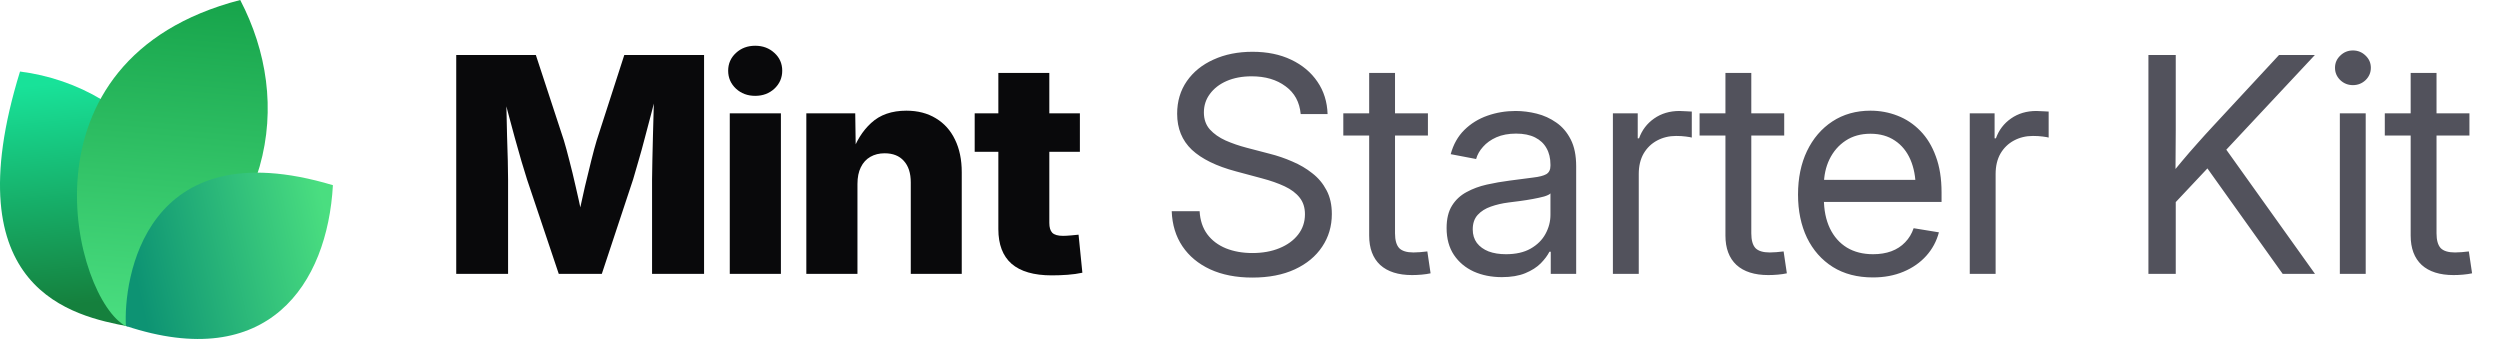
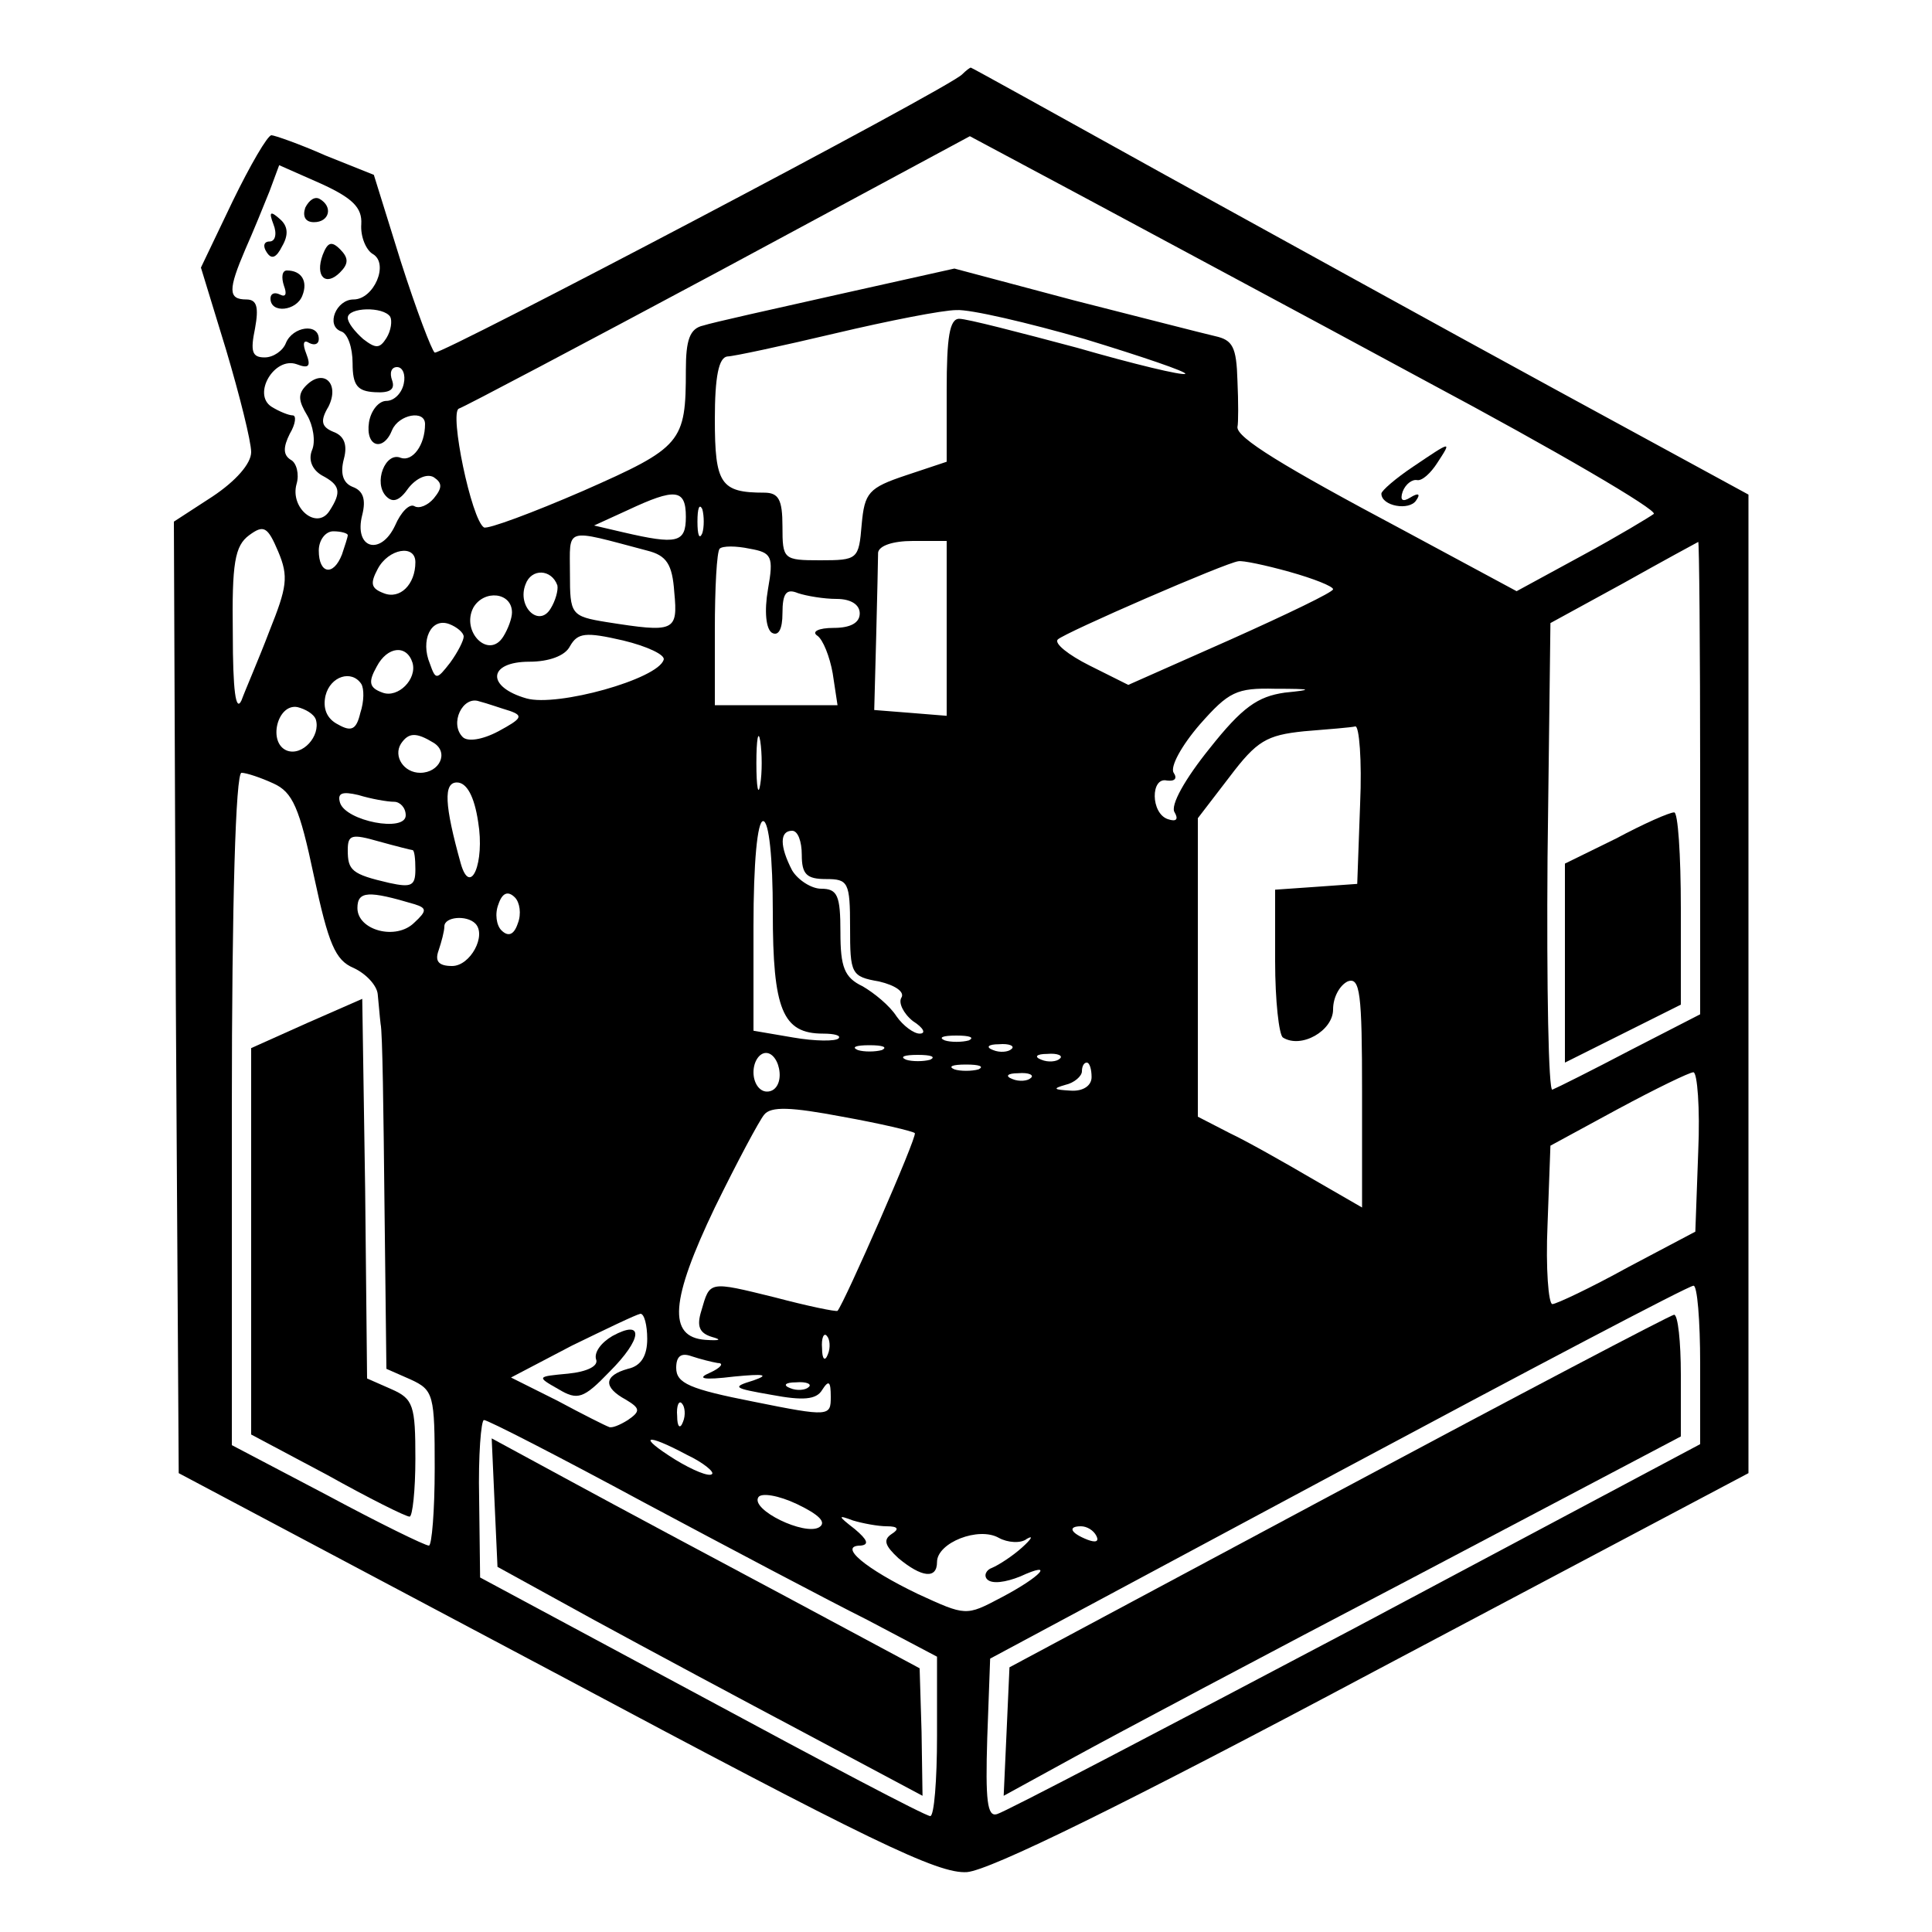
- <svg xmlns="http://www.w3.org/2000/svg" width="177" height="24" viewBox="0 0 177 24" fill="none">
-   <path d="M9.061 23.108C5.268 22.377 -3.391 20.627 1.417 5.064C9.634 6.099 16.973 14.064 9.061 23.108Z" fill="url(#paint0_linear_17557_2020)" />
-   <path d="M8.919 23.094C5.276 21.222 0.784 4.209 17.007 0C20.757 7.193 19.621 16.545 8.919 23.094Z" fill="url(#paint1_linear_17557_2020)" />
-   <path d="M8.914 23.079C8.735 19.882 10.159 9.085 23.57 13.111C23.181 20.123 18.984 26.418 8.914 23.079Z" fill="url(#paint2_linear_17557_2020)" />
-   <path d="M32.301 19.392V3.894H37.938L39.925 9.948C40.036 10.315 40.164 10.787 40.31 11.362C40.462 11.938 40.611 12.552 40.757 13.204C40.91 13.855 41.048 14.483 41.173 15.086C41.305 15.682 41.412 16.192 41.495 16.615H40.695C40.771 16.192 40.871 15.682 40.996 15.086C41.128 14.49 41.267 13.866 41.412 13.214C41.565 12.562 41.714 11.948 41.86 11.373C42.005 10.79 42.133 10.315 42.244 9.948L44.2 3.894H49.848V19.392H46.166V12.704C46.166 12.357 46.173 11.917 46.187 11.383C46.2 10.849 46.214 10.27 46.228 9.646C46.249 9.022 46.266 8.391 46.28 7.753C46.301 7.115 46.311 6.519 46.311 5.964H46.623C46.485 6.561 46.332 7.181 46.166 7.826C45.999 8.471 45.833 9.102 45.666 9.719C45.507 10.336 45.351 10.901 45.198 11.414C45.053 11.928 44.928 12.357 44.824 12.704L42.608 19.392H39.561L37.314 12.704C37.203 12.357 37.072 11.928 36.919 11.414C36.773 10.901 36.614 10.34 36.441 9.729C36.274 9.112 36.104 8.481 35.931 7.836C35.764 7.192 35.608 6.567 35.463 5.964H35.827C35.834 6.512 35.844 7.105 35.858 7.743C35.872 8.374 35.886 9.005 35.9 9.636C35.92 10.26 35.938 10.839 35.952 11.373C35.965 11.907 35.972 12.351 35.972 12.704V19.392H32.301ZM51.668 19.392V8.024H55.288V19.392H51.668ZM53.468 6.786C52.927 6.786 52.473 6.616 52.105 6.276C51.738 5.93 51.554 5.507 51.554 5.007C51.554 4.508 51.738 4.088 52.105 3.749C52.473 3.409 52.927 3.239 53.468 3.239C54.009 3.239 54.463 3.409 54.83 3.749C55.198 4.082 55.382 4.501 55.382 5.007C55.382 5.507 55.198 5.93 54.83 6.276C54.463 6.616 54.009 6.786 53.468 6.786ZM60.708 13.027V19.392H57.088V8.024H60.551L60.593 10.967H60.281C60.593 10.024 61.061 9.268 61.685 8.7C62.309 8.124 63.138 7.836 64.171 7.836C64.975 7.836 65.672 8.017 66.262 8.377C66.851 8.731 67.302 9.234 67.614 9.885C67.933 10.537 68.092 11.307 68.092 12.194V19.392H64.483V12.912C64.483 12.26 64.32 11.754 63.994 11.394C63.675 11.033 63.221 10.853 62.632 10.853C62.25 10.853 61.914 10.936 61.623 11.102C61.332 11.269 61.106 11.515 60.947 11.841C60.787 12.16 60.708 12.555 60.708 13.027ZM76.456 8.024V10.749H69.008V8.024H76.456ZM70.683 5.163H74.292V15.783C74.292 16.102 74.361 16.334 74.5 16.48C74.646 16.625 74.899 16.698 75.259 16.698C75.405 16.698 75.596 16.688 75.831 16.667C76.074 16.646 76.251 16.629 76.362 16.615L76.632 19.309C76.313 19.378 75.963 19.427 75.582 19.455C75.207 19.482 74.836 19.496 74.469 19.496C73.2 19.496 72.25 19.222 71.619 18.674C70.995 18.127 70.683 17.308 70.683 16.22V5.163Z" fill="#09090B" />
-   <path d="M88.667 19.652C87.523 19.652 86.528 19.458 85.682 19.07C84.843 18.681 84.188 18.137 83.716 17.437C83.245 16.736 82.992 15.908 82.957 14.951H84.933C84.968 15.596 85.148 16.14 85.474 16.584C85.8 17.021 86.24 17.354 86.795 17.582C87.35 17.804 87.974 17.915 88.667 17.915C89.388 17.915 90.026 17.801 90.581 17.572C91.143 17.343 91.583 17.024 91.902 16.615C92.228 16.199 92.391 15.717 92.391 15.169C92.391 14.698 92.266 14.306 92.017 13.994C91.767 13.675 91.413 13.408 90.956 13.193C90.498 12.978 89.954 12.787 89.323 12.621L87.502 12.132C86.123 11.765 85.082 11.255 84.382 10.603C83.689 9.944 83.342 9.095 83.342 8.055C83.342 7.174 83.571 6.404 84.028 5.746C84.486 5.087 85.117 4.577 85.921 4.217C86.726 3.849 87.645 3.666 88.678 3.666C89.718 3.666 90.63 3.853 91.413 4.227C92.204 4.602 92.824 5.122 93.275 5.787C93.726 6.446 93.965 7.209 93.993 8.076H92.089C92.013 7.23 91.656 6.574 91.018 6.11C90.387 5.638 89.586 5.403 88.615 5.403C87.95 5.403 87.36 5.513 86.847 5.735C86.341 5.957 85.946 6.262 85.661 6.651C85.377 7.032 85.235 7.469 85.235 7.961C85.235 8.447 85.377 8.849 85.661 9.168C85.946 9.48 86.317 9.74 86.774 9.948C87.232 10.149 87.724 10.319 88.251 10.457L89.884 10.884C90.439 11.023 90.977 11.206 91.496 11.435C92.023 11.657 92.495 11.934 92.911 12.267C93.334 12.593 93.67 12.995 93.92 13.474C94.17 13.945 94.294 14.504 94.294 15.149C94.294 16.015 94.066 16.788 93.608 17.468C93.157 18.148 92.512 18.681 91.673 19.07C90.834 19.458 89.832 19.652 88.667 19.652ZM101.097 8.024V9.594H95.106V8.024H101.097ZM96.937 5.163H98.767V16.521C98.767 17 98.865 17.347 99.059 17.562C99.26 17.77 99.6 17.874 100.078 17.874C100.21 17.874 100.366 17.867 100.546 17.853C100.733 17.832 100.903 17.815 101.056 17.801L101.285 19.351C101.097 19.392 100.886 19.423 100.65 19.444C100.414 19.465 100.189 19.475 99.974 19.475C98.996 19.475 98.244 19.236 97.717 18.758C97.197 18.272 96.937 17.579 96.937 16.677V5.163ZM106.33 19.621C105.595 19.621 104.932 19.489 104.343 19.226C103.754 18.955 103.285 18.564 102.939 18.05C102.592 17.53 102.419 16.896 102.419 16.147C102.419 15.495 102.547 14.965 102.804 14.556C103.06 14.146 103.403 13.828 103.833 13.599C104.263 13.363 104.742 13.186 105.269 13.068C105.796 12.95 106.333 12.857 106.881 12.787C107.574 12.69 108.132 12.617 108.555 12.569C108.978 12.52 109.287 12.441 109.481 12.33C109.675 12.212 109.772 12.014 109.772 11.737V11.654C109.772 11.203 109.679 10.815 109.492 10.489C109.311 10.163 109.041 9.91 108.68 9.729C108.32 9.549 107.872 9.459 107.338 9.459C106.805 9.459 106.34 9.546 105.945 9.719C105.556 9.892 105.241 10.118 104.998 10.395C104.755 10.665 104.593 10.953 104.509 11.258L102.71 10.915C102.897 10.222 103.22 9.65 103.677 9.199C104.135 8.748 104.679 8.412 105.31 8.19C105.941 7.968 106.607 7.857 107.307 7.857C107.8 7.857 108.295 7.92 108.795 8.044C109.301 8.169 109.765 8.381 110.188 8.679C110.611 8.97 110.951 9.369 111.208 9.875C111.464 10.374 111.593 11.005 111.593 11.768V19.392H109.793V17.822H109.7C109.568 18.085 109.363 18.359 109.086 18.643C108.809 18.921 108.444 19.153 107.994 19.34C107.543 19.527 106.988 19.621 106.33 19.621ZM106.621 17.998C107.321 17.998 107.904 17.867 108.368 17.603C108.84 17.333 109.19 16.986 109.419 16.563C109.654 16.133 109.772 15.682 109.772 15.211V13.692C109.703 13.769 109.554 13.841 109.325 13.911C109.096 13.973 108.829 14.032 108.524 14.088C108.226 14.143 107.921 14.192 107.609 14.233C107.304 14.275 107.033 14.309 106.798 14.337C106.354 14.393 105.938 14.49 105.549 14.628C105.168 14.76 104.86 14.954 104.624 15.211C104.388 15.467 104.27 15.811 104.27 16.241C104.27 16.615 104.367 16.934 104.561 17.198C104.762 17.461 105.04 17.662 105.393 17.801C105.747 17.933 106.156 17.998 106.621 17.998ZM114.193 19.392V8.024H115.951V9.792H116.045C116.253 9.209 116.61 8.741 117.116 8.388C117.622 8.034 118.219 7.857 118.905 7.857C119.058 7.857 119.217 7.864 119.384 7.878C119.55 7.885 119.682 7.892 119.779 7.899V9.74C119.716 9.719 119.578 9.695 119.363 9.667C119.155 9.639 118.922 9.625 118.666 9.625C118.174 9.625 117.726 9.733 117.324 9.948C116.922 10.163 116.603 10.471 116.367 10.874C116.138 11.276 116.024 11.758 116.024 12.319V19.392H114.193ZM126.322 8.024V9.594H120.33V8.024H126.322ZM122.161 5.163H123.992V16.521C123.992 17 124.089 17.347 124.283 17.562C124.484 17.77 124.824 17.874 125.302 17.874C125.434 17.874 125.59 17.867 125.77 17.853C125.958 17.832 126.127 17.815 126.28 17.801L126.509 19.351C126.322 19.392 126.11 19.423 125.874 19.444C125.639 19.465 125.413 19.475 125.198 19.475C124.221 19.475 123.468 19.236 122.941 18.758C122.421 18.272 122.161 17.579 122.161 16.677V5.163ZM132.604 19.642C131.502 19.642 130.555 19.396 129.765 18.903C128.974 18.404 128.364 17.714 127.934 16.834C127.511 15.946 127.3 14.927 127.3 13.775C127.3 12.611 127.511 11.584 127.934 10.697C128.364 9.802 128.964 9.102 129.734 8.596C130.51 8.089 131.408 7.836 132.428 7.836C133.1 7.836 133.738 7.954 134.341 8.19C134.952 8.426 135.489 8.783 135.954 9.261C136.425 9.74 136.793 10.343 137.056 11.071C137.327 11.792 137.462 12.645 137.462 13.63V14.296H128.433V12.735H136.463L135.631 13.297C135.631 12.541 135.506 11.876 135.257 11.3C135.007 10.725 134.643 10.277 134.165 9.958C133.686 9.632 133.107 9.469 132.428 9.469C131.748 9.469 131.162 9.632 130.67 9.958C130.177 10.284 129.796 10.725 129.526 11.279C129.262 11.827 129.13 12.441 129.13 13.12V14.046C129.13 14.864 129.273 15.572 129.557 16.168C129.841 16.757 130.243 17.211 130.763 17.53C131.283 17.842 131.901 17.998 132.615 17.998C133.093 17.998 133.523 17.929 133.905 17.79C134.293 17.645 134.619 17.433 134.882 17.156C135.153 16.879 135.354 16.546 135.486 16.157L137.275 16.449C137.108 17.08 136.81 17.634 136.38 18.113C135.95 18.591 135.413 18.966 134.768 19.236C134.123 19.507 133.402 19.642 132.604 19.642ZM139.459 19.392V8.024H141.217V9.792H141.311C141.519 9.209 141.876 8.741 142.382 8.388C142.888 8.034 143.485 7.857 144.171 7.857C144.324 7.857 144.483 7.864 144.649 7.878C144.816 7.885 144.948 7.892 145.045 7.899V9.74C144.982 9.719 144.844 9.695 144.629 9.667C144.421 9.639 144.188 9.625 143.932 9.625C143.439 9.625 142.992 9.733 142.59 9.948C142.188 10.163 141.869 10.471 141.633 10.874C141.404 11.276 141.29 11.758 141.29 12.319V19.392H139.459ZM153.429 14.961V12.715C153.783 12.257 154.136 11.82 154.49 11.404C154.844 10.981 155.204 10.565 155.572 10.156C155.939 9.74 156.314 9.327 156.695 8.918L161.355 3.894H163.893L157.277 10.967H157.184L153.429 14.961ZM152.108 19.392V3.894H154.043V9.241L154.022 12.559L154.043 13.505V19.392H152.108ZM161.615 19.392L155.967 11.477L157.173 9.969L163.903 19.392H161.615ZM165.661 19.392V8.024H167.492V19.392H165.661ZM166.587 6.027C166.24 6.027 165.942 5.909 165.692 5.673C165.443 5.43 165.318 5.139 165.318 4.799C165.318 4.459 165.443 4.172 165.692 3.936C165.942 3.693 166.24 3.572 166.587 3.572C166.934 3.572 167.232 3.693 167.482 3.936C167.731 4.172 167.856 4.459 167.856 4.799C167.856 5.139 167.731 5.43 167.482 5.673C167.232 5.909 166.934 6.027 166.587 6.027ZM174.836 8.024V9.594H168.844V8.024H174.836ZM170.675 5.163H172.506V16.521C172.506 17 172.603 17.347 172.797 17.562C172.998 17.77 173.338 17.874 173.816 17.874C173.948 17.874 174.104 17.867 174.284 17.853C174.472 17.832 174.641 17.815 174.794 17.801L175.023 19.351C174.836 19.392 174.624 19.423 174.388 19.444C174.153 19.465 173.927 19.475 173.712 19.475C172.735 19.475 171.982 19.236 171.455 18.758C170.935 18.272 170.675 17.579 170.675 16.677V5.163Z" fill="#52525C" />
-   <defs>
-     <linearGradient id="paint0_linear_17557_2020" x1="3.776" y1="5.916" x2="5.232" y2="21.559" gradientUnits="userSpaceOnUse">
-       <stop stop-color="#18E299" />
-       <stop offset="1" stop-color="#15803D" />
-     </linearGradient>
-     <linearGradient id="paint1_linear_17557_2020" x1="12.171" y1="-0.718" x2="10.19" y2="22.983" gradientUnits="userSpaceOnUse">
-       <stop stop-color="#16A34A" />
-       <stop offset="1" stop-color="#4ADE80" />
-     </linearGradient>
-     <linearGradient id="paint2_linear_17557_2020" x1="23.133" y1="15.353" x2="9.338" y2="18.52" gradientUnits="userSpaceOnUse">
-       <stop stop-color="#4ADE80" />
-       <stop offset="1" stop-color="#0D9373" />
-     </linearGradient>
-   </defs>
+ <svg xmlns="http://www.w3.org/2000/svg" version="1.0" width="200pt" height="200pt" viewBox="0 0 200 200" preserveAspectRatio="xMidYMid meet">
+   <g transform="translate(0,200) scale(0.1,-0.1)" fill="#000000" stroke="none">
+     <path d="M996 1923 c-13 -14 -540 -291 -546 -288 -3 2 -19 44 -35 94 l-28 90 -50 20 c-27 12 -53 21 -56 21 -4 0 -22 -31 -40 -68 l-33 -69 26 -85 c14 -47 26 -95 26 -106 0 -12 -16 -30 -40 -46 l-40 -26 2 -493 3 -492 390 -207 c326 -174 396 -208 426 -206 24 2 161 69 422 208 l387 205 0 506 0 507 -202 110 c-112 61 -293 161 -402 221 -110 61 -200 111 -201 111 -1 0 -5 -3 -9 -7z m481 -318 c133 -71 239 -133 235 -137 -4 -3 -37 -23 -74 -43 l-68 -37 -117 63 c-126 67 -173 96 -172 107 1 4 1 26 0 48 -1 35 -5 42 -23 46 -13 3 -79 20 -146 37 l-124 33 -121 -27 c-67 -15 -130 -29 -139 -32 -14 -3 -18 -15 -18 -46 0 -75 -4 -80 -106 -125 -53 -23 -99 -40 -103 -38 -13 8 -36 119 -26 123 6 2 127 66 269 142 l260 140 116 -62 c63 -34 224 -120 357 -192z m-1103 163 c-1 -13 5 -27 12 -31 17 -10 1 -47 -20 -47 -18 0 -29 -27 -13 -33 7 -2 12 -17 12 -33 0 -23 5 -29 23 -30 16 -1 21 3 18 12 -3 8 -1 14 5 14 6 0 9 -8 7 -17 -2 -10 -10 -18 -18 -18 -8 0 -16 -10 -18 -22 -4 -26 15 -31 24 -8 7 16 34 21 34 6 0 -22 -13 -39 -25 -35 -16 7 -29 -26 -15 -40 7 -7 14 -4 23 9 8 10 19 15 26 11 9 -6 9 -11 0 -22 -6 -7 -15 -11 -20 -8 -5 3 -14 -6 -20 -20 -15 -32 -43 -24 -34 11 4 16 1 25 -10 29 -10 4 -13 14 -9 29 4 15 0 24 -11 28 -12 5 -14 11 -5 26 12 24 -5 40 -23 22 -9 -9 -8 -16 1 -31 6 -10 9 -27 5 -36 -4 -10 0 -20 10 -26 19 -10 21 -17 8 -37 -13 -20 -41 3 -34 28 3 10 0 22 -6 25 -8 5 -8 13 -1 27 6 10 7 19 3 19 -4 0 -14 4 -22 9 -20 13 3 52 26 44 13 -5 15 -2 10 11 -4 10 -3 15 3 11 6 -3 10 -1 10 4 0 17 -27 13 -34 -4 -3 -8 -13 -15 -22 -15 -13 0 -15 6 -10 30 4 22 2 30 -9 30 -19 0 -19 10 -1 52 8 18 19 45 25 60 l10 27 43 -19 c33 -15 43 -25 42 -42z m30 -96 c2 -4 1 -14 -4 -22 -7 -11 -11 -11 -24 -1 -9 8 -16 17 -16 22 0 11 37 12 44 1z m719 -23 c59 -18 106 -34 104 -36 -3 -2 -53 10 -112 27 -60 16 -114 30 -122 30 -10 0 -13 -19 -13 -74 l0 -74 -42 -14 c-39 -13 -43 -18 -46 -51 -3 -36 -4 -37 -43 -37 -38 0 -39 1 -39 35 0 28 -4 35 -19 35 -45 0 -51 9 -51 76 0 44 4 64 13 65 6 0 57 11 112 24 55 13 111 24 125 24 14 1 74 -13 133 -30z m-413 -184 c0 -27 -9 -29 -65 -16 l-30 7 35 16 c49 23 60 22 60 -7z m17 -17 c-3 -7 -5 -2 -5 12 0 14 2 19 5 13 2 -7 2 -19 0 -25z m-448 -101 c-11 -29 -25 -61 -29 -72 -6 -13 -9 11 -9 69 -1 73 2 91 17 102 15 11 19 9 30 -17 11 -26 9 -37 -9 -82z m81 99 c0 -2 -3 -11 -6 -20 -9 -23 -24 -20 -24 4 0 11 7 20 15 20 8 0 15 -2 15 -4z m310 -16 c20 -5 26 -14 28 -43 4 -41 0 -42 -70 -31 -37 6 -38 8 -38 50 0 49 -7 47 80 24z m125 -40 c-4 -23 -2 -41 4 -45 7 -4 11 4 11 20 0 21 4 26 16 21 9 -3 27 -6 40 -6 15 0 24 -6 24 -15 0 -10 -10 -15 -27 -15 -16 0 -23 -4 -17 -8 6 -4 13 -22 16 -39 l5 -33 -64 0 -63 0 0 78 c0 43 2 81 5 84 3 3 17 3 31 0 23 -4 25 -8 19 -42z m185 -41 l0 -90 -37 3 -38 3 2 75 c1 41 2 81 2 88 1 7 15 12 36 12 l35 0 0 -91z m780 -154 l0 -245 -72 -37 c-40 -21 -76 -39 -81 -41 -4 -2 -6 106 -5 240 l3 243 75 41 c41 23 76 42 78 43 1 1 2 -109 2 -244z m-1330 223 c0 -23 -16 -39 -33 -32 -13 5 -14 10 -6 25 11 21 39 26 39 7z m905 -10 c25 -7 45 -15 45 -18 0 -3 -48 -26 -106 -52 l-106 -47 -40 20 c-22 11 -37 23 -33 27 7 7 175 80 187 81 4 1 28 -4 53 -11z m-758 -14 c1 -5 -2 -16 -7 -24 -12 -20 -35 2 -26 25 6 17 27 16 33 -1z m-47 -28 c0 -6 -4 -17 -9 -25 -15 -24 -44 5 -31 30 11 19 40 16 40 -5z m-50 -25 c0 -4 -6 -16 -14 -27 -14 -18 -15 -18 -21 -1 -10 24 1 48 20 41 8 -3 15 -9 15 -13z m207 -24 c-6 -20 -110 -49 -142 -40 -42 12 -40 38 3 38 20 0 37 6 42 16 8 14 16 15 55 6 25 -6 44 -15 42 -20z m-260 -3 c5 -17 -15 -37 -31 -31 -14 5 -15 11 -6 27 11 21 31 23 37 4z m-53 -22 c3 -5 3 -18 -1 -30 -4 -17 -9 -20 -23 -12 -12 6 -16 17 -13 30 5 20 27 27 37 12z m956 -9 c-28 -4 -44 -15 -78 -58 -25 -31 -41 -59 -36 -66 4 -7 2 -10 -7 -7 -18 6 -18 44 -1 40 8 -1 11 2 7 8 -4 6 8 28 27 50 30 34 38 38 78 37 39 0 40 -1 10 -4z m-802 -19 c14 -5 12 -8 -12 -21 -17 -9 -32 -11 -37 -6 -14 14 0 43 17 37 8 -2 22 -7 32 -10z m-201 -9 c5 -17 -14 -38 -30 -32 -20 8 -10 49 11 45 8 -2 17 -7 19 -13z m460 -67 c-2 -13 -4 -3 -4 22 0 25 2 35 4 23 2 -13 2 -33 0 -45z m621 -20 l-3 -83 -42 -3 -43 -3 0 -74 c0 -41 4 -76 8 -79 19 -12 52 7 52 29 0 13 7 25 15 29 13 5 15 -12 15 -115 l0 -119 -52 30 c-29 17 -68 39 -85 47 l-33 17 0 154 0 155 33 43 c28 37 38 43 77 47 25 2 49 4 53 5 4 1 7 -35 5 -80z m-959 63 c16 -10 6 -31 -14 -31 -17 0 -28 17 -20 30 8 12 16 12 34 1z m-166 -42 c20 -9 27 -25 42 -96 15 -70 22 -87 41 -95 13 -6 24 -18 25 -27 1 -9 2 -23 3 -31 2 -8 3 -92 4 -186 l2 -171 25 -11 c24 -11 25 -16 25 -92 0 -44 -3 -80 -6 -80 -4 0 -51 23 -105 52 l-99 52 0 348 c0 214 4 348 10 348 5 0 20 -5 33 -11z m212 -40 c7 -42 -8 -78 -18 -43 -17 61 -18 84 -4 84 10 0 18 -14 22 -41z m-87 21 c6 0 12 -6 12 -14 0 -18 -62 -6 -68 13 -3 10 2 12 19 8 13 -4 30 -7 37 -7z m392 -114 c0 -101 10 -126 52 -126 12 0 19 -2 16 -5 -3 -3 -24 -3 -47 1 l-41 7 0 108 c0 66 4 109 10 109 6 0 10 -38 10 -94z m-373 64 c2 0 3 -9 3 -20 0 -17 -4 -19 -27 -14 -39 9 -43 13 -43 34 0 16 4 17 32 9 18 -5 34 -9 35 -9z m403 -5 c0 -20 5 -25 25 -25 23 0 25 -3 25 -50 0 -48 1 -51 30 -56 17 -4 27 -11 23 -17 -3 -5 2 -16 12 -24 11 -7 14 -13 7 -13 -6 0 -17 8 -24 18 -7 11 -23 24 -35 31 -19 9 -23 20 -23 56 0 38 -3 45 -20 45 -10 0 -24 9 -30 19 -13 25 -13 41 0 41 6 0 10 -11 10 -25z m-401 -51 c13 -4 13 -7 0 -19 -19 -19 -59 -8 -59 15 0 18 12 18 59 4z m107 -20 c-4 -12 -10 -14 -17 -7 -5 5 -7 17 -3 27 4 12 10 14 17 7 5 -5 7 -17 3 -27z m-44 0 c12 -12 -5 -44 -24 -44 -14 0 -18 5 -14 16 3 9 6 20 6 25 0 10 23 12 32 3z m511 -121 c-7 -2 -19 -2 -25 0 -7 3 -2 5 12 5 14 0 19 -2 13 -5z m-90 -10 c-7 -2 -19 -2 -25 0 -7 3 -2 5 12 5 14 0 19 -2 13 -5z m134 1 c-3 -3 -12 -4 -19 -1 -8 3 -5 6 6 6 11 1 17 -2 13 -5z m-240 -24 c1 -11 -4 -20 -13 -20 -8 0 -14 9 -14 20 0 11 6 20 13 20 7 0 13 -9 14 -20z m156 13 c-7 -2 -19 -2 -25 0 -7 3 -2 5 12 5 14 0 19 -2 13 -5z m134 1 c-3 -3 -12 -4 -19 -1 -8 3 -5 6 6 6 11 1 17 -2 13 -5z m-84 -11 c-7 -2 -19 -2 -25 0 -7 3 -2 5 12 5 14 0 19 -2 13 -5z m117 -8 c0 -9 -9 -15 -22 -14 -17 1 -19 2 -5 6 9 2 17 9 17 14 0 5 2 9 5 9 3 0 5 -7 5 -15z m-63 -1 c-3 -3 -12 -4 -19 -1 -8 3 -5 6 6 6 11 1 17 -2 13 -5z m691 -76 l-3 -83 -70 -37 c-38 -21 -74 -38 -78 -38 -4 0 -7 37 -5 82 l3 82 70 38 c39 21 74 38 78 38 4 0 7 -37 5 -82z m-811 19 c3 -3 -73 -176 -80 -184 -2 -1 -31 5 -65 14 -69 17 -67 17 -76 -14 -5 -16 -2 -23 11 -27 11 -3 8 -4 -7 -3 -39 3 -36 41 10 137 23 47 46 90 51 96 7 9 28 8 81 -2 39 -7 73 -15 75 -17z m813 -239 l0 -83 -357 -190 c-197 -104 -363 -191 -371 -193 -10 -3 -12 14 -10 79 l3 82 360 193 c198 106 363 193 368 193 4 1 7 -36 7 -81z m-1090 26 c0 -17 -6 -28 -20 -31 -25 -7 -26 -19 -2 -32 15 -9 15 -12 2 -21 -8 -5 -17 -9 -20 -7 -3 1 -27 13 -53 27 l-48 24 63 33 c35 17 66 32 71 33 4 0 7 -12 7 -26z m187 -16 c-3 -8 -6 -5 -6 6 -1 11 2 17 5 13 3 -3 4 -12 1 -19z m-114 -9 c7 0 3 -5 -8 -10 -14 -6 -8 -8 25 -4 31 3 37 2 20 -4 -23 -7 -21 -8 19 -15 32 -6 46 -5 52 5 7 11 9 9 9 -7 0 -20 -1 -21 -80 -5 -66 13 -80 19 -80 35 0 12 5 16 16 12 9 -3 21 -6 27 -7z m94 -25 c-3 -3 -12 -4 -19 -1 -8 3 -5 6 6 6 11 1 17 -2 13 -5z m-130 -36 c-3 -8 -6 -5 -6 6 -1 11 2 17 5 13 3 -3 4 -12 1 -19z m-41 -83 c88 -47 192 -102 232 -122 l72 -38 0 -82 c0 -46 -3 -83 -7 -83 -5 0 -111 56 -237 124 l-229 123 -1 82 c-1 44 2 81 5 81 4 0 78 -38 165 -85z m45 49 c17 -8 29 -18 26 -20 -3 -3 -20 4 -38 15 -40 25 -31 28 12 5z m137 -75 c-15 -9 -71 18 -63 31 3 5 21 2 40 -7 23 -11 31 -19 23 -24z m70 1 c12 0 13 -3 5 -8 -9 -6 -7 -12 7 -25 24 -20 40 -22 40 -4 0 20 43 37 64 25 9 -5 23 -6 29 -1 7 4 5 0 -5 -9 -10 -9 -24 -18 -31 -21 -6 -2 -9 -8 -5 -12 5 -5 19 -3 34 3 37 17 22 0 -20 -22 -36 -19 -36 -19 -86 4 -54 26 -83 50 -59 50 9 1 7 6 -6 17 -18 14 -18 15 -2 9 10 -3 26 -6 35 -6z m217 -10 c3 -6 -1 -7 -9 -4 -18 7 -21 14 -7 14 6 0 13 -4 16 -10z" />
+     <path d="M1463 1517 c-18 -12 -33 -25 -33 -28 0 -13 29 -18 36 -7 5 7 2 8 -6 3 -8 -5 -11 -3 -8 6 3 8 10 13 15 12 5 -1 14 7 21 18 15 23 15 23 -25 -4z" />
+     <path d="M316 1785 c-3 -9 0 -15 9 -15 16 0 20 16 6 24 -5 3 -11 -1 -15 -9z" />
+     <path d="M283 1768 c4 -10 2 -18 -4 -18 -6 0 -7 -5 -3 -11 5 -8 10 -6 16 6 7 12 6 21 -2 28 -10 9 -12 8 -7 -5z" />
+     <path d="M334 1736 c-8 -22 3 -33 18 -18 9 9 9 15 0 24 -9 9 -13 7 -18 -6z" />
+     <path d="M294 1704 c3 -8 2 -12 -4 -9 -6 3 -10 1 -10 -4 0 -16 27 -13 33 3 6 15 -1 26 -16 26 -5 0 -6 -7 -3 -16z" />
+     <path d="M1673 1132 l-53 -26 0 -103 0 -103 60 30 60 30 0 100 c0 55 -3 100 -7 99 -5 0 -32 -12 -60 -27z" />
+     <path d="M318 941 l-58 -26 0 -200 0 -200 79 -42 c43 -24 81 -43 85 -43 3 0 6 27 6 60 0 55 -2 62 -25 72 l-25 11 -2 196 -3 197 -57 -25z" />
+     <path d="M1385 456 l-340 -182 -3 -67 -3 -66 73 40 c40 22 198 106 351 186 l277 146 0 64 c0 34 -3 62 -7 62 -5 -1 -161 -83 -348 -183z" />
+     <path d="M634 617 c-12 -7 -19 -17 -17 -24 3 -7 -9 -13 -29 -15 -32 -3 -33 -3 -10 -16 20 -12 26 -10 53 18 34 34 36 55 3 37z" />
+     <path d="M512 444 l3 -66 100 -55 c55 -30 154 -83 220 -118 l120 -64 -1 66 -2 66 -138 74 c-77 41 -176 94 -222 119 l-83 45 3 -67z" />
+   </g>
</svg>
